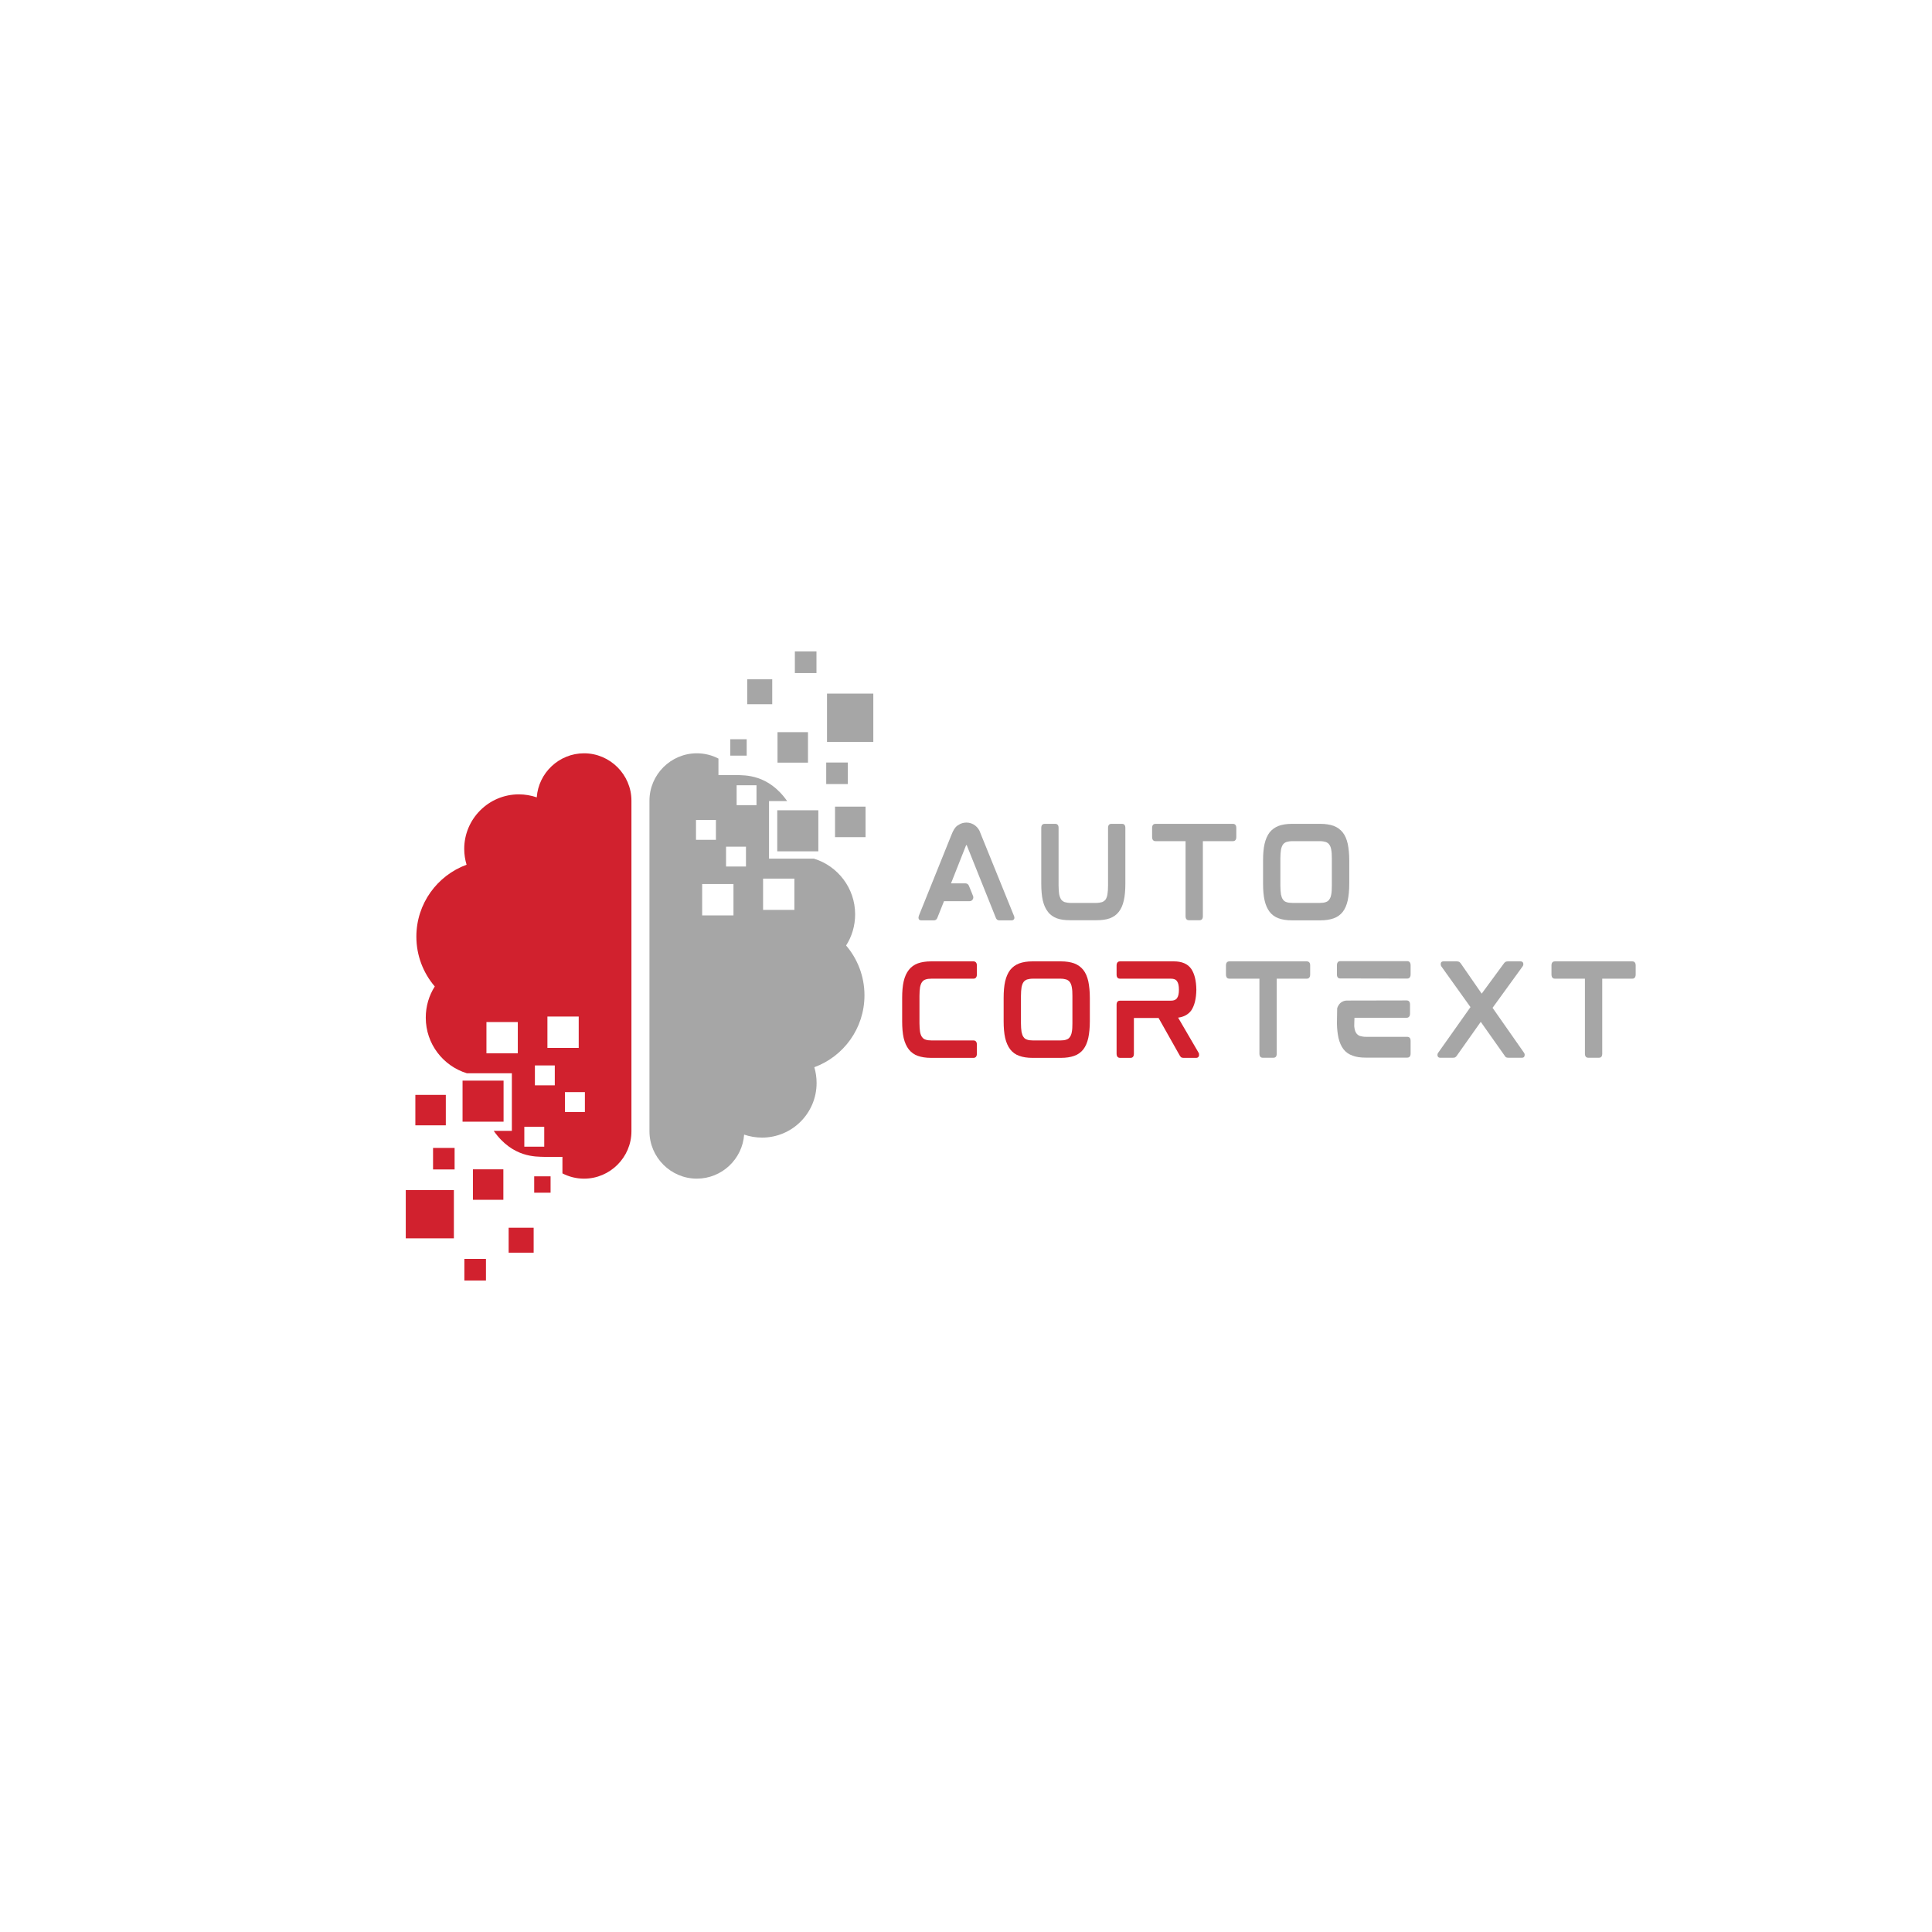
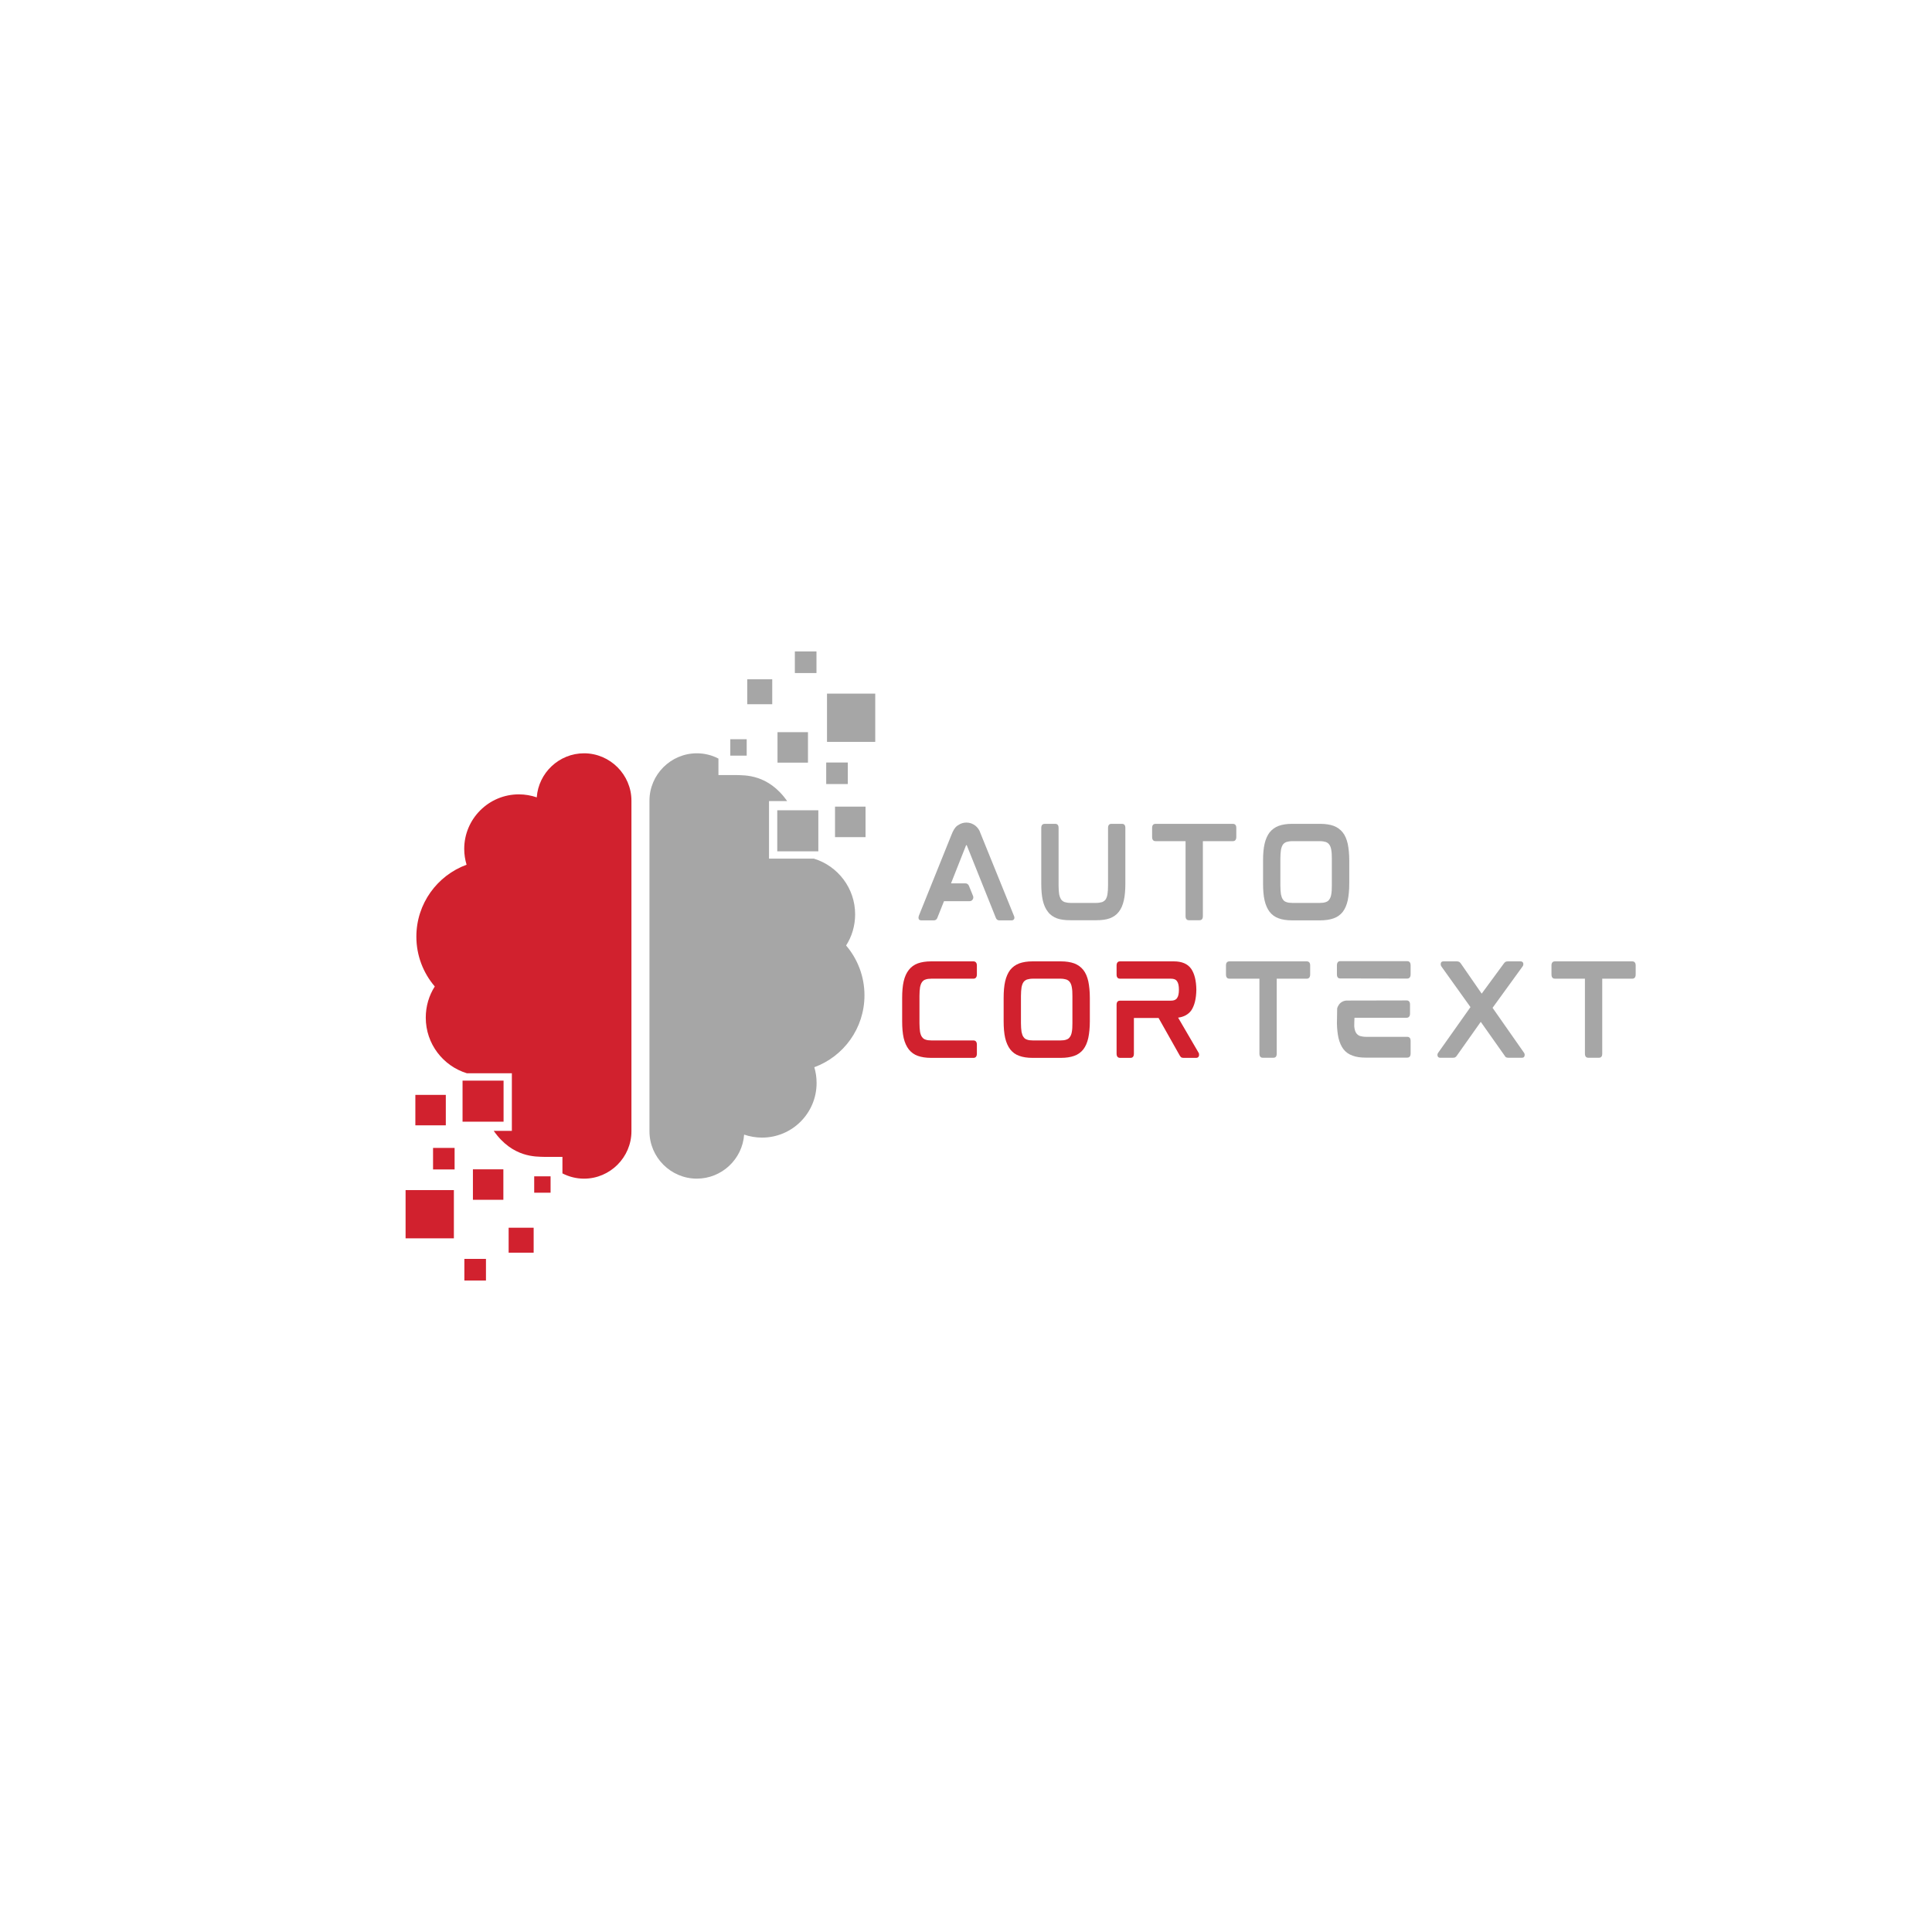
<svg xmlns="http://www.w3.org/2000/svg" width="500" zoomAndPan="magnify" viewBox="0 0 375 375" height="500" preserveAspectRatio="xMidYMid meet" version="1.0">
  <defs>
    <g />
    <clipPath id="429be6dda9">
-       <path d="M 160 134 L 169.508 134 L 169.508 144 L 160 144 Z M 160 134 " clip-rule="nonzero" />
+       <path d="M 160 134 L 169.508 134 L 169.508 144 L 160 144 Z M 160 134 " clipRule="nonzero" />
    </clipPath>
    <clipPath id="b7a901994c">
-       <path d="M 154 126.398 L 159 126.398 L 159 131 L 154 131 Z M 154 126.398 " clip-rule="nonzero" />
+       <path d="M 154 126.398 L 159 126.398 L 159 131 L 154 131 Z M 154 126.398 " clipRule="nonzero" />
    </clipPath>
    <clipPath id="9d7de3baeb">
-       <path d="M 78.758 230 L 89 230 L 89 241 L 78.758 241 Z M 78.758 230 " clip-rule="nonzero" />
+       <path d="M 78.758 230 L 89 230 L 89 241 L 78.758 241 Z M 78.758 230 " clipRule="nonzero" />
    </clipPath>
    <clipPath id="a703b9a51f">
-       <path d="M 90 244 L 95 244 L 95 248.648 L 90 248.648 Z M 90 244 " clip-rule="nonzero" />
+       <path d="M 90 244 L 95 244 L 95 248.648 L 90 248.648 Z M 90 244 " clipRule="nonzero" />
    </clipPath>
  </defs>
-   <path fill="#a6a6a6" d="M 142.992 150.441 L 139.449 150.441 L 139.449 147.238 C 138.195 146.586 136.766 146.215 135.258 146.215 C 130.191 146.215 126.059 150.359 126.059 155.414 L 126.059 219.574 C 126.059 224.629 130.191 228.773 135.258 228.773 C 140.098 228.773 144.098 224.988 144.434 220.227 C 145.527 220.598 146.688 220.809 147.906 220.809 C 153.762 220.809 158.5 216.066 158.5 210.215 C 158.5 209.145 158.348 208.125 158.059 207.145 C 163.738 205.066 167.793 199.594 167.793 193.195 C 167.793 189.5 166.445 186.121 164.227 183.52 C 165.344 181.777 165.98 179.699 165.98 177.469 C 165.98 172.383 162.613 168.082 157.988 166.664 L 149.266 166.664 L 149.266 155.492 L 152.785 155.492 C 149.113 150.234 144.516 150.5 142.992 150.441 Z M 142.367 171.594 L 136.289 171.594 L 136.289 177.68 L 142.367 177.68 Z M 154.191 170.539 L 148.113 170.539 L 148.113 176.613 L 154.191 176.613 Z M 144.793 164.336 L 140.926 164.336 L 140.926 168.191 L 144.793 168.191 Z M 138.961 159.152 L 135.094 159.152 L 135.094 163.008 L 138.961 163.008 Z M 146.836 152.418 L 142.98 152.418 L 142.98 156.285 L 146.836 156.285 Z M 146.836 152.418 " fill-opacity="1" fill-rule="evenodd" />
-   <g clip-path="url(#429be6dda9)">
-     <path fill="#a6a6a6" d="M 169.883 134.633 L 160.52 134.633 L 160.52 143.996 L 169.883 143.996 Z M 169.883 134.633 " fill-opacity="1" fill-rule="evenodd" />
+   <path fill="#a6a6a6" d="M 142.992 150.441 L 139.449 150.441 L 139.449 147.238 C 138.195 146.586 136.766 146.215 135.258 146.215 C 130.191 146.215 126.059 150.359 126.059 155.414 L 126.059 219.574 C 126.059 224.629 130.191 228.773 135.258 228.773 C 140.098 228.773 144.098 224.988 144.434 220.227 C 145.527 220.598 146.688 220.809 147.906 220.809 C 153.762 220.809 158.5 216.066 158.5 210.215 C 158.5 209.145 158.348 208.125 158.059 207.145 C 163.738 205.066 167.793 199.594 167.793 193.195 C 167.793 189.5 166.445 186.121 164.227 183.52 C 165.344 181.777 165.98 179.699 165.98 177.469 C 165.98 172.383 162.613 168.082 157.988 166.664 L 149.266 166.664 L 149.266 155.492 L 152.785 155.492 C 149.113 150.234 144.516 150.5 142.992 150.441 Z M 142.367 171.594 L 136.289 171.594 L 136.289 177.68 L 142.367 177.68 Z M 154.191 170.539 L 148.113 170.539 L 148.113 176.613 L 154.191 176.613 Z M 144.793 164.336 L 140.926 164.336 L 140.926 168.191 L 144.793 168.191 Z M 138.961 159.152 L 135.094 159.152 L 135.094 163.008 L 138.961 163.008 Z M 146.836 152.418 L 142.98 152.418 L 142.98 156.285 L 146.836 156.285 Z M 146.836 152.418 " fillOpacity="1" fillRule="evenodd" />
+   <g clipPath="url(#429be6dda9)">
+     <path fill="#a6a6a6" d="M 169.883 134.633 L 160.52 134.633 L 160.52 143.996 L 169.883 143.996 Z M 169.883 134.633 " fillOpacity="1" fillRule="evenodd" />
  </g>
-   <path fill="#a6a6a6" d="M 156.828 142.113 L 150.914 142.113 L 150.914 148.027 L 156.828 148.027 Z M 156.828 142.113 " fill-opacity="1" fill-rule="evenodd" />
-   <path fill="#a6a6a6" d="M 168 156.566 L 162.078 156.566 L 162.078 162.488 L 168 162.488 Z M 168 156.566 " fill-opacity="1" fill-rule="evenodd" />
-   <g clip-path="url(#b7a901994c)">
-     <path fill="#a6a6a6" d="M 158.477 126.445 L 154.281 126.445 L 154.281 130.637 L 158.477 130.637 Z M 158.477 126.445 " fill-opacity="1" fill-rule="evenodd" />
+   <path fill="#a6a6a6" d="M 156.828 142.113 L 150.914 142.113 L 150.914 148.027 L 156.828 148.027 Z M 156.828 142.113 " fillOpacity="1" fillRule="evenodd" />
+   <path fill="#a6a6a6" d="M 168 156.566 L 162.078 156.566 L 162.078 162.488 L 168 162.488 Z M 168 156.566 " fillOpacity="1" fillRule="evenodd" />
+   <g clipPath="url(#b7a901994c)">
+     <path fill="#a6a6a6" d="M 158.477 126.445 L 154.281 126.445 L 154.281 130.637 L 158.477 130.637 Z M 158.477 126.445 " fillOpacity="1" fillRule="evenodd" />
  </g>
-   <path fill="#a6a6a6" d="M 149.891 131.848 L 145.039 131.848 L 145.039 136.691 L 149.891 136.691 Z M 149.891 131.848 " fill-opacity="1" fill-rule="evenodd" />
-   <path fill="#a6a6a6" d="M 164.562 148.004 L 160.367 148.004 L 160.367 152.184 L 164.562 152.184 Z M 164.562 148.004 " fill-opacity="1" fill-rule="evenodd" />
-   <path fill="#a6a6a6" d="M 144.934 143.484 L 141.75 143.484 L 141.75 146.668 L 144.934 146.668 Z M 144.934 143.484 " fill-opacity="1" fill-rule="evenodd" />
-   <path fill="#a6a6a6" d="M 158.836 157.273 L 150.867 157.273 L 150.867 165.242 L 158.836 165.242 Z M 158.836 157.273 " fill-opacity="1" fill-rule="evenodd" />
-   <path fill="#d1212e" d="M 105.625 224.547 L 109.168 224.547 L 109.168 227.754 C 110.426 228.402 111.852 228.777 113.363 228.777 C 118.414 228.777 122.562 224.633 122.562 219.578 L 122.562 155.414 C 122.562 150.363 118.414 146.215 113.363 146.215 C 108.52 146.215 104.523 150.012 104.184 154.766 C 103.094 154.395 101.918 154.184 100.711 154.184 C 94.859 154.184 90.105 158.934 90.105 164.777 C 90.105 165.848 90.27 166.867 90.562 167.844 C 84.879 169.922 80.816 175.395 80.816 181.797 C 80.816 185.492 82.164 188.871 84.391 191.473 C 83.277 193.211 82.641 195.293 82.641 197.523 C 82.641 202.609 85.996 206.906 90.629 208.324 L 99.352 208.324 L 99.352 219.5 L 95.832 219.5 C 99.508 224.758 104.094 224.488 105.625 224.547 Z M 106.254 203.398 L 112.328 203.398 L 112.328 197.312 L 106.254 197.312 Z M 94.418 204.453 L 100.504 204.453 L 100.504 198.379 L 94.418 198.379 Z M 103.824 210.656 L 107.684 210.656 L 107.684 206.801 L 103.824 206.801 Z M 109.656 215.836 L 113.527 215.836 L 113.527 211.98 L 109.656 211.98 Z M 101.77 222.574 L 105.637 222.574 L 105.637 218.707 L 101.77 218.707 Z M 101.77 222.574 " fill-opacity="1" fill-rule="evenodd" />
-   <g clip-path="url(#9d7de3baeb)">
-     <path fill="#d1212e" d="M 88.098 230.996 L 78.723 230.996 L 78.723 240.359 L 88.098 240.359 Z M 88.098 230.996 " fill-opacity="1" fill-rule="evenodd" />
+   <path fill="#a6a6a6" d="M 149.891 131.848 L 145.039 131.848 L 145.039 136.691 L 149.891 136.691 Z M 149.891 131.848 " fillOpacity="1" fillRule="evenodd" />
+   <path fill="#a6a6a6" d="M 164.562 148.004 L 160.367 148.004 L 160.367 152.184 L 164.562 152.184 Z M 164.562 148.004 " fillOpacity="1" fillRule="evenodd" />
+   <path fill="#a6a6a6" d="M 144.934 143.484 L 141.75 143.484 L 141.75 146.668 L 144.934 146.668 Z M 144.934 143.484 " fillOpacity="1" fillRule="evenodd" />
+   <path fill="#a6a6a6" d="M 158.836 157.273 L 150.867 157.273 L 150.867 165.242 L 158.836 165.242 Z M 158.836 157.273 " fillOpacity="1" fillRule="evenodd" />
+   <path fill="#d1212e" d="M 105.625 224.547 L 109.168 224.547 L 109.168 227.754 C 110.426 228.402 111.852 228.777 113.363 228.777 C 118.414 228.777 122.562 224.633 122.562 219.578 L 122.562 155.414 C 122.562 150.363 118.414 146.215 113.363 146.215 C 108.52 146.215 104.523 150.012 104.184 154.766 C 103.094 154.395 101.918 154.184 100.711 154.184 C 94.859 154.184 90.105 158.934 90.105 164.777 C 90.105 165.848 90.27 166.867 90.562 167.844 C 84.879 169.922 80.816 175.395 80.816 181.797 C 80.816 185.492 82.164 188.871 84.391 191.473 C 83.277 193.211 82.641 195.293 82.641 197.523 C 82.641 202.609 85.996 206.906 90.629 208.324 L 99.352 208.324 L 99.352 219.5 L 95.832 219.5 C 99.508 224.758 104.094 224.488 105.625 224.547 Z M 106.254 203.398 L 112.328 203.398 L 112.328 197.312 L 106.254 197.312 Z M 94.418 204.453 L 100.504 204.453 L 100.504 198.379 L 94.418 198.379 Z M 103.824 210.656 L 107.684 210.656 L 107.684 206.801 L 103.824 206.801 Z M 109.656 215.836 L 113.527 215.836 L 113.527 211.98 L 109.656 211.98 Z M 101.77 222.574 L 105.637 222.574 L 105.637 218.707 L 101.77 218.707 Z M 101.77 222.574 " fillOpacity="1" fillRule="evenodd" />
+   <g clipPath="url(#9d7de3baeb)">
+     <path fill="#d1212e" d="M 88.098 230.996 L 78.723 230.996 L 78.723 240.359 L 88.098 240.359 Z M 88.098 230.996 " fillOpacity="1" fillRule="evenodd" />
  </g>
-   <path fill="#d1212e" d="M 97.703 226.965 L 91.793 226.965 L 91.793 232.879 L 97.703 232.879 Z M 97.703 226.965 " fill-opacity="1" fill-rule="evenodd" />
-   <path fill="#d1212e" d="M 86.531 212.516 L 80.621 212.516 L 80.621 218.426 L 86.531 218.426 Z M 86.531 212.516 " fill-opacity="1" fill-rule="evenodd" />
-   <g clip-path="url(#a703b9a51f)">
-     <path fill="#d1212e" d="M 94.324 244.352 L 90.133 244.352 L 90.133 248.547 L 94.324 248.547 Z M 94.324 244.352 " fill-opacity="1" fill-rule="evenodd" />
+   <path fill="#d1212e" d="M 97.703 226.965 L 91.793 226.965 L 91.793 232.879 L 97.703 232.879 Z M 97.703 226.965 " fillOpacity="1" fillRule="evenodd" />
+   <path fill="#d1212e" d="M 86.531 212.516 L 80.621 212.516 L 80.621 218.426 L 86.531 218.426 Z M 86.531 212.516 " fillOpacity="1" fillRule="evenodd" />
+   <g clipPath="url(#a703b9a51f)">
+     <path fill="#d1212e" d="M 94.324 244.352 L 90.133 244.352 L 90.133 248.547 L 94.324 248.547 Z M 94.324 244.352 " fillOpacity="1" fillRule="evenodd" />
  </g>
-   <path fill="#d1212e" d="M 103.582 238.301 L 98.727 238.301 L 98.727 243.145 L 103.582 243.145 Z M 103.582 238.301 " fill-opacity="1" fill-rule="evenodd" />
-   <path fill="#d1212e" d="M 88.238 222.809 L 84.055 222.809 L 84.055 226.988 L 88.238 226.988 Z M 88.238 222.809 " fill-opacity="1" fill-rule="evenodd" />
-   <path fill="#d1212e" d="M 106.867 228.324 L 103.688 228.324 L 103.688 231.504 L 106.867 231.504 Z M 106.867 228.324 " fill-opacity="1" fill-rule="evenodd" />
-   <path fill="#d1212e" d="M 97.742 209.75 L 89.781 209.75 L 89.781 217.719 L 97.742 217.719 Z M 97.742 209.75 " fill-opacity="1" fill-rule="evenodd" />
-   <g fill="#d1212e" fill-opacity="1">
+   <path fill="#d1212e" d="M 103.582 238.301 L 98.727 238.301 L 98.727 243.145 L 103.582 243.145 Z M 103.582 238.301 " fillOpacity="1" fillRule="evenodd" />
+   <path fill="#d1212e" d="M 88.238 222.809 L 84.055 222.809 L 84.055 226.988 L 88.238 226.988 Z M 88.238 222.809 " fillOpacity="1" fillRule="evenodd" />
+   <path fill="#d1212e" d="M 106.867 228.324 L 103.688 228.324 L 103.688 231.504 L 106.867 231.504 Z M 106.867 228.324 " fillOpacity="1" fillRule="evenodd" />
+   <path fill="#d1212e" d="M 97.742 209.75 L 89.781 209.75 L 89.781 217.719 L 97.742 217.719 Z M 97.742 209.75 " fillOpacity="1" fillRule="evenodd" />
+   <g fill="#d1212e" fillOpacity="1">
    <g transform="translate(173.2918, 205.3084)">
      <g>
        <path d="M 15.688 -18.707 L 7.422 -18.707 C 6.426 -18.707 5.562 -18.57 4.859 -18.32 C 4.133 -18.047 3.543 -17.617 3.109 -17.047 C 2.656 -16.48 2.316 -15.73 2.109 -14.824 C 1.906 -13.938 1.816 -12.848 1.816 -11.602 L 1.816 -7.105 C 1.816 -5.836 1.906 -4.746 2.109 -3.836 C 2.316 -2.949 2.656 -2.203 3.109 -1.613 C 3.562 -1.043 4.152 -0.613 4.859 -0.363 C 5.562 -0.113 6.426 0.023 7.422 0.023 L 15.688 0.023 C 15.867 0.023 16.32 -0.066 16.32 -0.773 L 16.32 -2.566 C 16.32 -3.27 15.867 -3.359 15.688 -3.359 L 7.535 -3.359 C 7.059 -3.359 6.652 -3.406 6.355 -3.52 C 6.062 -3.609 5.855 -3.77 5.676 -4.02 C 5.492 -4.246 5.379 -4.586 5.289 -5.016 C 5.223 -5.473 5.176 -6.039 5.176 -6.719 L 5.176 -12.008 C 5.176 -12.691 5.223 -13.258 5.289 -13.688 C 5.379 -14.121 5.492 -14.438 5.676 -14.688 C 5.855 -14.938 6.062 -15.098 6.355 -15.188 C 6.652 -15.301 7.059 -15.348 7.535 -15.348 L 15.688 -15.348 C 15.867 -15.348 16.32 -15.438 16.32 -16.164 L 16.32 -17.91 C 16.32 -18.613 15.867 -18.707 15.688 -18.707 Z M 15.688 -18.707 " />
      </g>
    </g>
  </g>
-   <g fill="#d1212e" fill-opacity="1">
+   <g fill="#d1212e" fillOpacity="1">
    <g transform="translate(192.9903, 205.3084)">
      <g>
        <path d="M 17.273 -17.047 C 16.82 -17.617 16.23 -18.047 15.504 -18.32 C 14.801 -18.57 13.938 -18.707 12.938 -18.707 L 7.402 -18.707 C 6.402 -18.707 5.562 -18.57 4.859 -18.32 C 4.133 -18.047 3.543 -17.617 3.086 -17.047 C 2.656 -16.48 2.316 -15.73 2.109 -14.824 C 1.906 -13.938 1.816 -12.871 1.816 -11.602 L 1.816 -7.105 C 1.816 -5.836 1.906 -4.746 2.109 -3.859 C 2.316 -2.949 2.656 -2.203 3.086 -1.633 C 3.543 -1.043 4.133 -0.613 4.859 -0.363 C 5.539 -0.113 6.402 0.023 7.402 0.023 L 12.938 0.023 C 13.938 0.023 14.801 -0.113 15.504 -0.363 C 16.23 -0.613 16.82 -1.043 17.273 -1.613 C 17.73 -2.203 18.047 -2.949 18.25 -3.859 C 18.434 -4.746 18.547 -5.836 18.547 -7.105 L 18.547 -11.602 C 18.547 -12.848 18.434 -13.938 18.25 -14.824 C 18.047 -15.73 17.73 -16.48 17.273 -17.047 Z M 15.164 -11.984 L 15.164 -6.695 C 15.164 -6.039 15.141 -5.473 15.051 -5.016 C 14.984 -4.609 14.848 -4.246 14.664 -4.02 C 14.504 -3.77 14.277 -3.609 13.984 -3.52 C 13.688 -3.406 13.301 -3.359 12.824 -3.359 L 7.516 -3.359 C 7.039 -3.359 6.652 -3.406 6.355 -3.52 C 6.062 -3.609 5.836 -3.77 5.676 -4.02 C 5.492 -4.246 5.379 -4.609 5.289 -5.016 C 5.223 -5.473 5.176 -6.039 5.176 -6.695 L 5.176 -11.984 C 5.176 -12.645 5.223 -13.211 5.289 -13.664 C 5.379 -14.098 5.492 -14.438 5.676 -14.688 C 5.836 -14.914 6.062 -15.074 6.355 -15.188 C 6.652 -15.277 7.039 -15.348 7.516 -15.348 L 12.824 -15.348 C 13.301 -15.348 13.688 -15.277 13.984 -15.188 C 14.277 -15.074 14.504 -14.914 14.664 -14.688 C 14.848 -14.438 14.984 -14.098 15.051 -13.664 C 15.141 -13.211 15.164 -12.645 15.164 -11.984 Z M 15.164 -11.984 " />
      </g>
    </g>
  </g>
-   <g fill="#d1212e" fill-opacity="1">
+   <g fill="#d1212e" fillOpacity="1">
    <g transform="translate(214.9128, 205.3084)">
      <g>
        <path d="M 17.297 -13.281 C 17.297 -13.258 17.297 -13.234 17.297 -13.211 C 17.297 -13.188 17.297 -13.168 17.297 -13.145 Z M 17.73 -0.977 L 13.758 -7.785 C 14.867 -7.922 15.73 -8.398 16.301 -9.172 C 16.934 -10.102 17.273 -11.441 17.297 -13.211 C 17.273 -14.984 16.934 -16.32 16.301 -17.254 C 15.617 -18.23 14.484 -18.707 12.938 -18.707 L 2.473 -18.707 C 2.27 -18.707 1.816 -18.637 1.816 -17.91 L 1.816 -16.117 C 1.816 -15.414 2.27 -15.348 2.473 -15.348 L 12.348 -15.348 C 12.938 -15.348 13.324 -15.188 13.551 -14.848 C 13.801 -14.504 13.914 -13.961 13.914 -13.211 C 13.914 -12.461 13.801 -11.918 13.551 -11.578 C 13.324 -11.238 12.938 -11.078 12.348 -11.078 L 2.473 -11.078 C 2.27 -11.078 1.816 -11.012 1.816 -10.305 L 1.816 -0.773 C 1.816 -0.066 2.27 0.023 2.473 0.023 L 4.539 0.023 C 4.746 0.023 5.176 -0.066 5.176 -0.773 L 5.176 -7.719 L 9.965 -7.719 L 14.074 -0.43 C 14.164 -0.297 14.234 -0.18 14.324 -0.113 C 14.438 -0.023 14.598 0.023 14.801 0.023 L 17.297 0.023 C 17.57 0.023 17.773 -0.16 17.82 -0.43 C 17.844 -0.66 17.82 -0.84 17.73 -0.977 Z M 17.73 -0.977 " />
      </g>
    </g>
  </g>
-   <g fill="#a6a6a6" fill-opacity="1">
+   <g fill="#a6a6a6" fillOpacity="1">
    <g transform="translate(236.1441, 205.3084)">
      <g>
        <path d="M 17.504 -18.707 L 2.473 -18.707 C 2.27 -18.707 1.816 -18.637 1.816 -17.934 L 1.816 -16.164 C 1.816 -15.414 2.27 -15.348 2.473 -15.348 L 8.309 -15.348 L 8.309 -0.773 C 8.309 -0.066 8.762 0 8.945 0 L 11.031 0 C 11.238 0 11.668 -0.066 11.668 -0.773 L 11.668 -15.348 L 17.504 -15.348 C 17.707 -15.348 18.16 -15.414 18.16 -16.164 L 18.16 -17.934 C 18.16 -18.637 17.707 -18.707 17.504 -18.707 Z M 17.504 -18.707 " />
      </g>
    </g>
  </g>
-   <g fill="#a6a6a6" fill-opacity="1">
+   <g fill="#a6a6a6" fillOpacity="1">
    <g transform="translate(257.6809, 205.3084)">
      <g>
        <path d="M 15.461 -4.062 L 7.469 -4.062 C 6.992 -4.062 6.605 -4.133 6.289 -4.223 C 5.992 -4.336 5.789 -4.496 5.605 -4.723 C 5.426 -4.973 5.289 -5.312 5.223 -5.742 C 5.199 -5.855 5.199 -6.016 5.176 -6.129 C 5.176 -6.129 5.199 -7.762 5.223 -7.762 L 15.367 -7.762 C 15.551 -7.762 16.004 -7.855 16.004 -8.559 L 16.004 -10.352 C 16.004 -11.055 15.551 -11.125 15.367 -11.125 L 3.656 -11.102 C 2.996 -11.055 2.43 -10.715 2.109 -10.148 C 1.996 -9.965 1.906 -9.785 1.863 -9.578 L 1.816 -6.719 L 1.816 -6.605 C 1.84 -5.539 1.953 -4.633 2.109 -3.883 C 2.316 -2.973 2.656 -2.227 3.086 -1.656 C 3.543 -1.066 4.133 -0.66 4.859 -0.41 C 5.562 -0.137 6.402 -0.023 7.402 -0.023 L 15.461 -0.023 C 15.664 -0.023 16.117 -0.09 16.117 -0.793 L 16.117 -3.293 C 16.117 -3.996 15.664 -4.062 15.461 -4.062 Z M 15.48 -18.75 L 2.43 -18.75 C 2.246 -18.75 1.816 -18.66 1.816 -17.934 L 1.816 -16.164 C 1.816 -15.461 2.246 -15.391 2.43 -15.391 L 15.48 -15.367 C 15.664 -15.367 16.117 -15.461 16.117 -16.164 L 16.117 -17.957 C 16.117 -18.66 15.664 -18.75 15.48 -18.75 Z M 15.48 -18.75 " />
      </g>
    </g>
  </g>
-   <g fill="#a6a6a6" fill-opacity="1">
+   <g fill="#a6a6a6" fillOpacity="1">
    <g transform="translate(277.1752, 205.3084)">
      <g>
        <path d="M 12.531 -9.691 L 18.344 -17.707 C 18.477 -17.867 18.523 -18.07 18.5 -18.273 C 18.457 -18.547 18.273 -18.707 17.98 -18.707 L 15.48 -18.707 C 15.277 -18.707 15.117 -18.66 15.004 -18.594 C 14.891 -18.5 14.777 -18.387 14.688 -18.25 L 10.418 -12.441 L 6.402 -18.25 C 6.312 -18.387 6.199 -18.5 6.082 -18.594 C 5.969 -18.66 5.789 -18.707 5.605 -18.707 L 2.973 -18.707 C 2.68 -18.707 2.496 -18.547 2.473 -18.273 C 2.453 -18.07 2.496 -17.867 2.609 -17.707 L 8.242 -9.828 L 1.996 -1 C 1.863 -0.84 1.816 -0.66 1.84 -0.43 C 1.883 -0.16 2.066 0 2.34 0 L 4.836 0 C 5.039 0 5.199 -0.023 5.312 -0.113 C 5.426 -0.18 5.539 -0.297 5.629 -0.453 L 10.238 -6.969 L 14.824 -0.477 C 14.914 -0.297 15.027 -0.18 15.141 -0.09 C 15.277 -0.023 15.438 0 15.617 0 L 18.25 0 C 18.547 0 18.727 -0.16 18.75 -0.43 C 18.797 -0.66 18.727 -0.84 18.613 -1 Z M 12.531 -9.691 " />
      </g>
    </g>
  </g>
-   <g fill="#a6a6a6" fill-opacity="1">
+   <g fill="#a6a6a6" fillOpacity="1">
    <g transform="translate(299.3246, 205.3084)">
      <g>
        <path d="M 17.504 -18.707 L 2.473 -18.707 C 2.27 -18.707 1.816 -18.637 1.816 -17.934 L 1.816 -16.164 C 1.816 -15.414 2.27 -15.348 2.473 -15.348 L 8.309 -15.348 L 8.309 -0.773 C 8.309 -0.066 8.762 0 8.945 0 L 11.031 0 C 11.238 0 11.668 -0.066 11.668 -0.773 L 11.668 -15.348 L 17.504 -15.348 C 17.707 -15.348 18.16 -15.414 18.16 -16.164 L 18.16 -17.934 C 18.16 -18.637 17.707 -18.707 17.504 -18.707 Z M 17.504 -18.707 " />
      </g>
    </g>
  </g>
-   <g fill="#a6a6a6" fill-opacity="1">
+   <g fill="#a6a6a6" fillOpacity="1">
    <g transform="translate(176.4418, 178.6157)">
      <g>
        <path d="M 13.984 -16.594 C 13.938 -16.707 13.895 -16.844 13.848 -16.934 C 13.484 -18.113 12.395 -18.957 11.145 -18.957 C 10.578 -18.957 10.035 -18.797 9.578 -18.477 C 9.445 -18.41 9.328 -18.32 9.238 -18.25 C 8.898 -17.957 8.559 -17.41 8.242 -16.594 L 1.906 -0.863 C 1.84 -0.66 1.816 -0.453 1.863 -0.316 C 1.883 -0.18 1.996 0.023 2.359 0.023 L 4.859 0.023 C 5.152 0.023 5.379 -0.16 5.492 -0.453 L 6.789 -3.699 L 11.758 -3.699 C 12.008 -3.699 12.234 -3.812 12.348 -4.02 C 12.484 -4.199 12.508 -4.449 12.441 -4.676 L 11.621 -6.695 C 11.508 -6.969 11.258 -7.152 10.965 -7.152 L 8.148 -7.152 L 11.055 -14.504 C 11.078 -14.551 11.102 -14.574 11.102 -14.574 L 11.191 -14.574 C 11.191 -14.574 11.191 -14.574 11.215 -14.527 L 16.844 -0.477 C 16.957 -0.16 17.184 0.023 17.504 0.023 L 19.93 0.023 C 20.293 0.023 20.387 -0.203 20.43 -0.316 C 20.477 -0.453 20.453 -0.66 20.363 -0.863 Z M 13.984 -16.594 " />
      </g>
    </g>
  </g>
-   <g fill="#a6a6a6" fill-opacity="1">
+   <g fill="#a6a6a6" fillOpacity="1">
    <g transform="translate(200.2933, 178.6157)">
      <g>
        <path d="M 17.504 -18.707 L 15.414 -18.707 C 15.211 -18.707 14.777 -18.637 14.777 -17.934 L 14.777 -6.742 C 14.777 -6.062 14.734 -5.473 14.664 -5.039 C 14.598 -4.609 14.461 -4.27 14.301 -4.02 C 14.121 -3.793 13.914 -3.633 13.621 -3.52 C 13.324 -3.43 12.918 -3.359 12.441 -3.359 L 7.535 -3.359 C 7.059 -3.359 6.652 -3.43 6.355 -3.52 C 6.062 -3.633 5.855 -3.793 5.676 -4.02 C 5.516 -4.27 5.379 -4.609 5.289 -5.039 C 5.223 -5.473 5.176 -6.062 5.176 -6.742 L 5.176 -17.934 C 5.176 -18.637 4.746 -18.707 4.539 -18.707 L 2.473 -18.707 C 2.27 -18.707 1.816 -18.637 1.816 -17.934 L 1.816 -7.105 C 1.816 -5.836 1.906 -4.746 2.109 -3.859 C 2.316 -2.949 2.656 -2.203 3.109 -1.633 C 3.543 -1.043 4.152 -0.637 4.859 -0.363 C 5.562 -0.113 6.426 0 7.422 0 L 12.531 0 C 13.531 0 14.391 -0.113 15.098 -0.363 C 15.824 -0.637 16.414 -1.043 16.867 -1.633 C 17.32 -2.203 17.637 -2.949 17.844 -3.859 C 18.047 -4.746 18.137 -5.836 18.137 -7.105 L 18.137 -17.934 C 18.137 -18.637 17.707 -18.707 17.504 -18.707 Z M 17.504 -18.707 " />
      </g>
    </g>
  </g>
-   <g fill="#a6a6a6" fill-opacity="1">
+   <g fill="#a6a6a6" fillOpacity="1">
    <g transform="translate(221.8074, 178.6157)">
      <g>
        <path d="M 17.504 -18.707 L 2.473 -18.707 C 2.27 -18.707 1.816 -18.637 1.816 -17.934 L 1.816 -16.164 C 1.816 -15.414 2.27 -15.348 2.473 -15.348 L 8.309 -15.348 L 8.309 -0.773 C 8.309 -0.066 8.762 0 8.945 0 L 11.031 0 C 11.238 0 11.668 -0.066 11.668 -0.773 L 11.668 -15.348 L 17.504 -15.348 C 17.707 -15.348 18.16 -15.414 18.16 -16.164 L 18.16 -17.934 C 18.16 -18.637 17.707 -18.707 17.504 -18.707 Z M 17.504 -18.707 " />
      </g>
    </g>
  </g>
-   <g fill="#a6a6a6" fill-opacity="1">
+   <g fill="#a6a6a6" fillOpacity="1">
    <g transform="translate(243.3441, 178.6157)">
      <g>
        <path d="M 17.273 -17.047 C 16.82 -17.617 16.23 -18.047 15.504 -18.32 C 14.801 -18.57 13.938 -18.707 12.938 -18.707 L 7.402 -18.707 C 6.402 -18.707 5.562 -18.57 4.859 -18.32 C 4.133 -18.047 3.543 -17.617 3.086 -17.047 C 2.656 -16.48 2.316 -15.73 2.109 -14.824 C 1.906 -13.938 1.816 -12.871 1.816 -11.602 L 1.816 -7.105 C 1.816 -5.836 1.906 -4.746 2.109 -3.859 C 2.316 -2.949 2.656 -2.203 3.086 -1.633 C 3.543 -1.043 4.133 -0.613 4.859 -0.363 C 5.539 -0.113 6.402 0.023 7.402 0.023 L 12.938 0.023 C 13.938 0.023 14.801 -0.113 15.504 -0.363 C 16.23 -0.613 16.82 -1.043 17.273 -1.613 C 17.73 -2.203 18.047 -2.949 18.25 -3.859 C 18.434 -4.746 18.547 -5.836 18.547 -7.105 L 18.547 -11.602 C 18.547 -12.848 18.434 -13.938 18.25 -14.824 C 18.047 -15.73 17.73 -16.48 17.273 -17.047 Z M 15.164 -11.984 L 15.164 -6.695 C 15.164 -6.039 15.141 -5.473 15.051 -5.016 C 14.984 -4.609 14.848 -4.246 14.664 -4.02 C 14.504 -3.77 14.277 -3.609 13.984 -3.52 C 13.688 -3.406 13.301 -3.359 12.824 -3.359 L 7.516 -3.359 C 7.039 -3.359 6.652 -3.406 6.355 -3.52 C 6.062 -3.609 5.836 -3.77 5.676 -4.02 C 5.492 -4.246 5.379 -4.609 5.289 -5.016 C 5.223 -5.473 5.176 -6.039 5.176 -6.695 L 5.176 -11.984 C 5.176 -12.645 5.223 -13.211 5.289 -13.664 C 5.379 -14.098 5.492 -14.438 5.676 -14.688 C 5.836 -14.914 6.062 -15.074 6.355 -15.188 C 6.652 -15.277 7.039 -15.348 7.516 -15.348 L 12.824 -15.348 C 13.301 -15.348 13.688 -15.277 13.984 -15.188 C 14.277 -15.074 14.504 -14.914 14.664 -14.688 C 14.848 -14.438 14.984 -14.098 15.051 -13.664 C 15.141 -13.211 15.164 -12.645 15.164 -11.984 Z M 15.164 -11.984 " />
      </g>
    </g>
  </g>
</svg>
